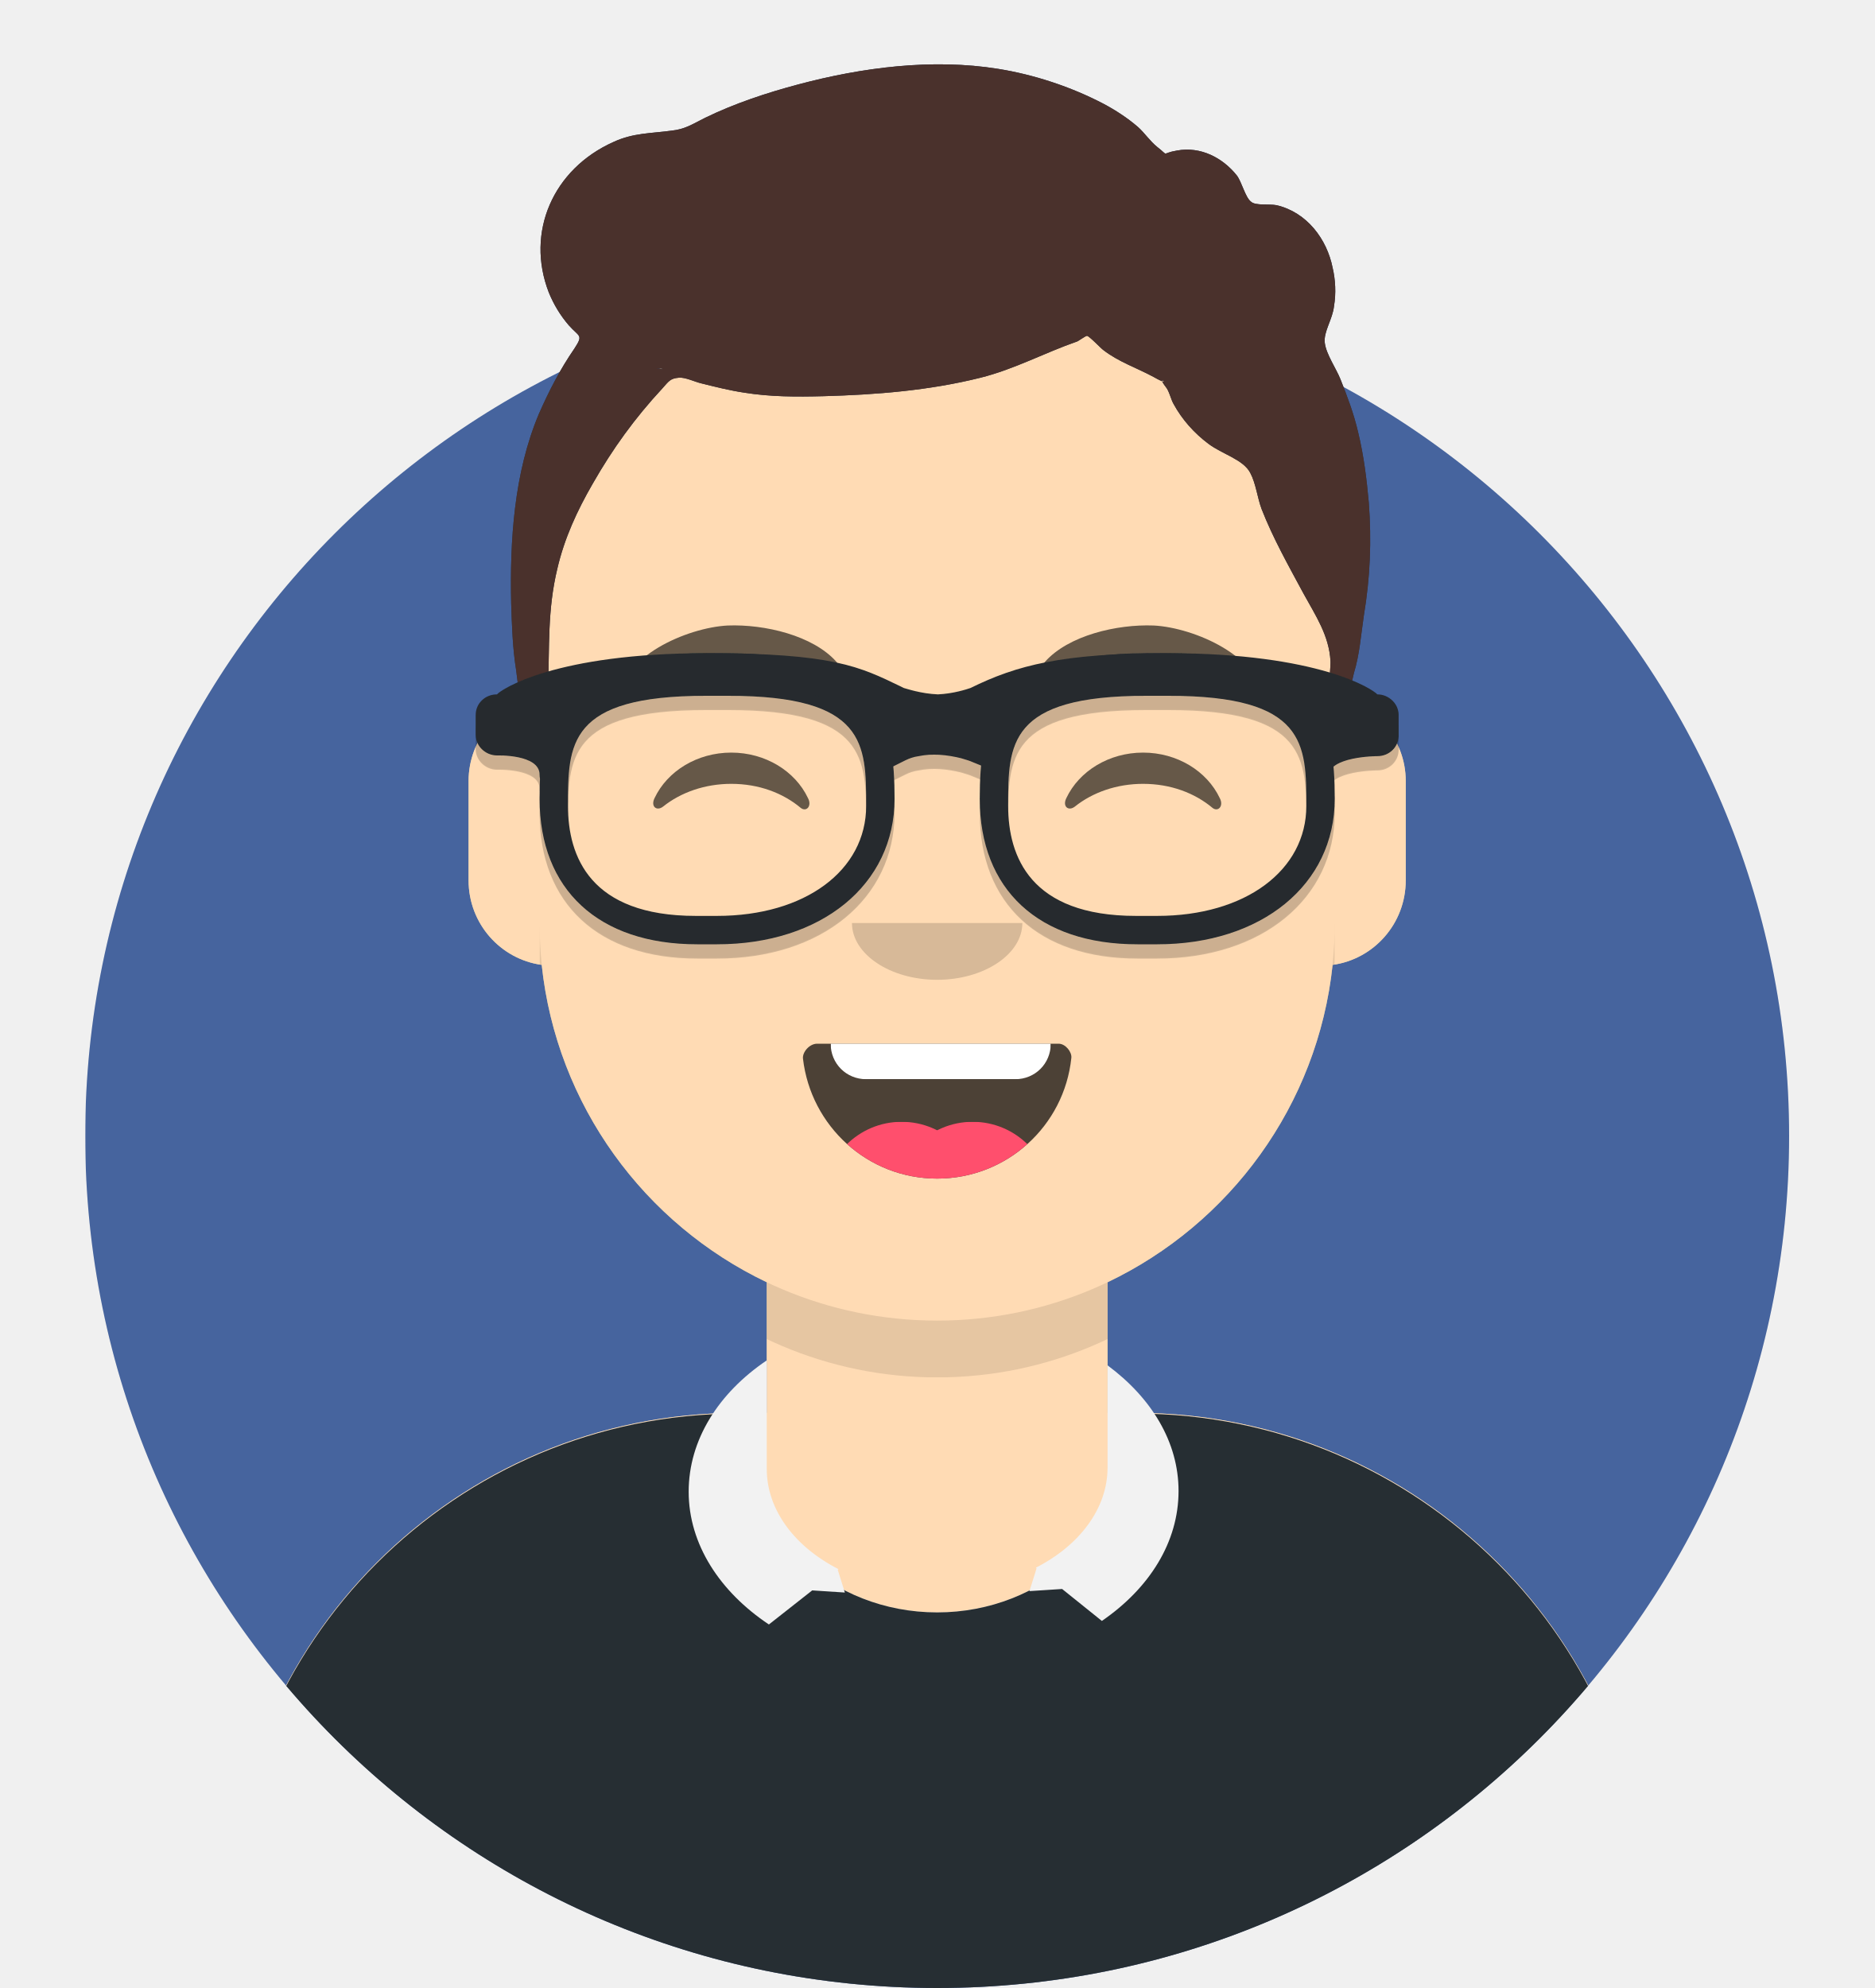
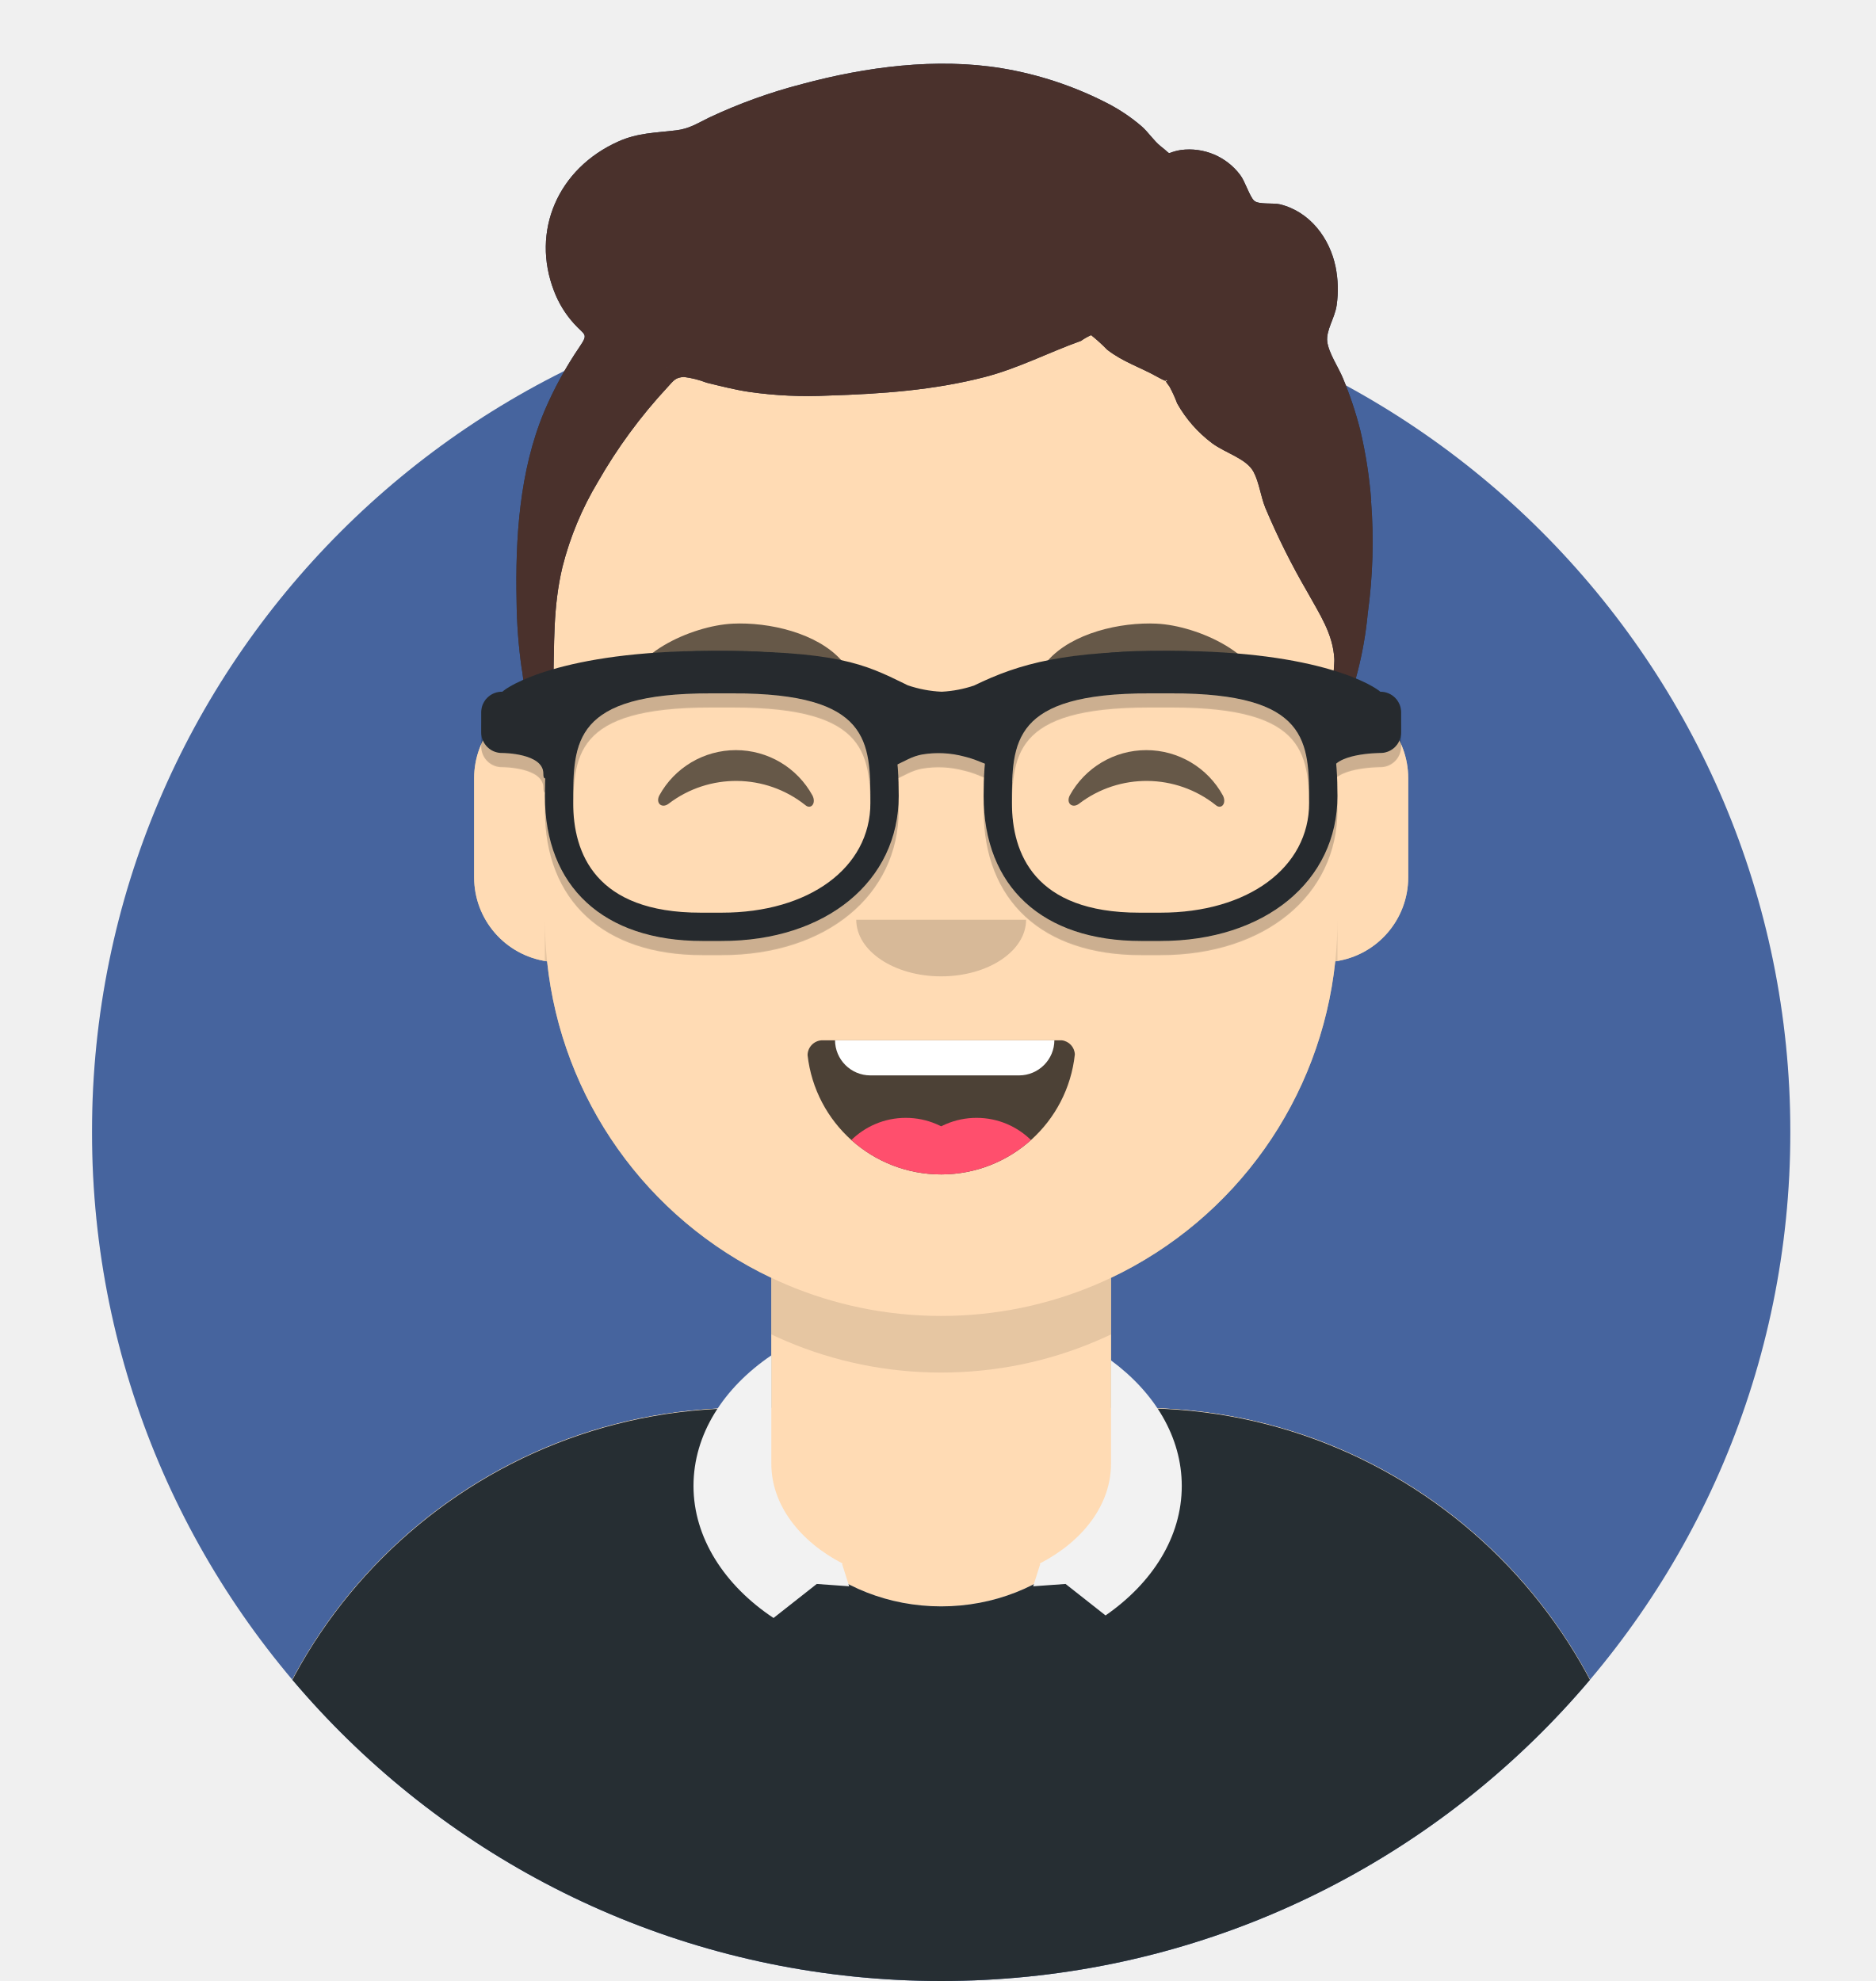
- <svg xmlns="http://www.w3.org/2000/svg" version="1.1" id="Layer_1" x="0px" y="0px" viewBox="0 0 264 280" style="enable-background:new 0 0 264 280;" xml:space="preserve">
-   <style type="text/css">
- 	.st0{fill-rule:evenodd;clip-rule:evenodd;fill:#E6E6E6;}
- 	.st1{filter:url(#Adobe_OpacityMaskFilter);}
- 	.st2{fill-rule:evenodd;clip-rule:evenodd;fill:#FFFFFF;}
- 	.st3{mask:url(#mask-2_1_);}
- 	.st4{fill-rule:evenodd;clip-rule:evenodd;fill:#46649E;}
- 	.st5{filter:url(#Adobe_OpacityMaskFilter_1_);}
- 	.st6{mask:url(#mask-4_1_);}
- 	.st7{fill-rule:evenodd;clip-rule:evenodd;fill:#D0C6AC;}
- 	.st8{filter:url(#Adobe_OpacityMaskFilter_2_);}
- 	.st9{mask:url(#mask-6_1_);}
- 	.st10{fill-rule:evenodd;clip-rule:evenodd;fill:#FFDBB4;}
- 	.st11{filter:url(#Adobe_OpacityMaskFilter_3_);}
- 	.st12{mask:url(#mask-6_2_);fill-rule:evenodd;clip-rule:evenodd;fill-opacity:0.1;}
- 	.st13{filter:url(#Adobe_OpacityMaskFilter_4_);}
- 	.st14{mask:url(#react-mask-992_1_);}
- 	.st15{fill-rule:evenodd;clip-rule:evenodd;fill:#262E33;}
- 	.st16{fill-rule:evenodd;clip-rule:evenodd;fill:#F2F2F2;}
- 	.st17{fill-rule:evenodd;clip-rule:evenodd;fill-opacity:0.7;}
- 	.st18{filter:url(#Adobe_OpacityMaskFilter_5_);}
- 	.st19{mask:url(#react-mask-702_1_);fill-rule:evenodd;clip-rule:evenodd;fill:#FFFFFF;}
- 	.st20{filter:url(#Adobe_OpacityMaskFilter_6_);}
- 	.st21{mask:url(#react-mask-702_2_);}
- 	.st22{fill-rule:evenodd;clip-rule:evenodd;fill:#FF4F6D;}
- 	.st23{fill-rule:evenodd;clip-rule:evenodd;fill-opacity:0.16;}
- 	.st24{fill-rule:evenodd;clip-rule:evenodd;fill-opacity:0.6;}
- 	.st25{filter:url(#Adobe_OpacityMaskFilter_7_);}
- 	.st26{mask:url(#react-mask-909_1_);}
- 	.st27{fill-rule:evenodd;clip-rule:evenodd;fill:#28354B;}
- 	.st28{filter:url(#Adobe_OpacityMaskFilter_8_);}
- 	.st29{mask:url(#react-mask-908_1_);}
- 	.st30{fill-rule:evenodd;clip-rule:evenodd;fill:#4A312C;}
- 	.st31{filter:url(#react-filter-922);}
- 	.st32{fill:#252C2F;}
- </style>
-   <filter filterUnits="objectBoundingBox" height="109.8%" id="react-filter-922" width="101.5%" x="-0.8%" y="-2.4%">
-     <feOffset dx="0" dy="2" in="SourceAlpha" result="shadowOffsetOuter1" />
-     <feColorMatrix in="shadowOffsetOuter1" result="shadowMatrixOuter1" type="matrix" values="0 0 0 0 0   0 0 0 0 0   0 0 0 0 0  0 0 0 0.2 0">
- 		</feColorMatrix>
-     <feMerge>
-       <feMergeNode in="shadowMatrixOuter1" />
-       <feMergeNode in="SourceGraphic" />
-     </feMerge>
-   </filter>
-   <g id="Avataaar_1_">
-     <g id="Avataaar_x2F_Circle" transform="translate(-825, -1100)">
-       <g transform="translate(825, 1100)">
-         <g id="Circle" transform="translate(12, 40)">
-           <g id="Circle-Background">
-             <circle id="path-1_1_" class="st0" cx="120" cy="120" r="120" />
-           </g>
-           <defs>
-             <filter id="Adobe_OpacityMaskFilter" filterUnits="userSpaceOnUse" x="0" y="0" width="240" height="240">
-               <feColorMatrix type="matrix" values="1 0 0 0 0  0 1 0 0 0  0 0 1 0 0  0 0 0 1 0" />
-             </filter>
-           </defs>
-           <mask maskUnits="userSpaceOnUse" x="0" y="0" width="240" height="240" id="mask-2_1_">
-             <g class="st1">
-               <circle id="path-1_2_" class="st2" cx="120" cy="120" r="120" />
-             </g>
-           </mask>
-           <g id="Color_x2F_Palette_x2F_Blue-01" class="st3">
-             <rect id="_xD83D__xDD8D_Color" class="st4" width="240" height="240" />
+ <svg xmlns="http://www.w3.org/2000/svg" id="Layer_1" data-name="Layer 1" viewBox="0 0 265 280">
+   <defs>
+     <style>.cls-1,.cls-2{fill:#fff;}.cls-11,.cls-12,.cls-15,.cls-16,.cls-2,.cls-20,.cls-21,.cls-23,.cls-7{fill-rule:evenodd;}.cls-12,.cls-3{fill:#e6e6e6;}.cls-4{mask:url(#mask);}.cls-5{fill:#46649e;}.cls-6{mask:url(#mask-2-2);}.cls-7{fill:#d0c6ac;}.cls-8{mask:url(#mask-3);}.cls-9{fill:#ffdbb4;}.cls-10{mask:url(#mask-4-2);}.cls-11{fill-opacity:0.1;}.cls-13{mask:url(#mask-5);}.cls-14{fill:#262e33;}.cls-15{fill:#f2f2f2;}.cls-16{fill-opacity:0.7;}.cls-17{mask:url(#mask-6-3);}.cls-18{mask:url(#mask-7);}.cls-19{fill:#ff4f6d;}.cls-20{fill-opacity:0.16;}.cls-21{fill-opacity:0.6;}.cls-22{mask:url(#mask-8);}.cls-23{fill:#28354b;}.cls-24{mask:url(#mask-9);}.cls-25{fill:#4a312c;}.cls-26{filter:url(#react-filter-73);}.cls-27{fill:#252c2f;}</style>
+     <mask id="mask" x="13" y="40" width="240" height="240" maskUnits="userSpaceOnUse">
+       <g transform="translate(1)">
+         <g id="mask-2">
+           <circle id="path-1" class="cls-1" cx="132" cy="160" r="120" />
+         </g>
+       </g>
+     </mask>
+     <mask id="mask-2-2" x="1" y="0" width="264" height="280" maskUnits="userSpaceOnUse">
+       <g transform="translate(1)">
+         <g id="mask-4">
+           <path id="path-3" class="cls-2" d="M12,160a120,120,0,0,0,240,0h12V0H0V160Z" />
+         </g>
+       </g>
+     </mask>
+     <mask id="mask-3" x="1" y="36" width="264" height="244" maskUnits="userSpaceOnUse">
+       <g transform="translate(1)">
+         <g id="mask-6">
+           <path id="path-5" class="cls-2" d="M156,180.61V199h4a72,72,0,0,1,72,72v9H32v-9a72,72,0,0,1,72-72h4V180.61a56,56,0,0,1-31.69-44.73A12,12,0,0,1,66,124V110A12,12,0,0,1,76,98.17V92h0a56,56,0,0,1,56-56h0a56,56,0,0,1,56,56v6.17A12,12,0,0,1,198,110v14a12,12,0,0,1-10.31,11.88A56,56,0,0,1,156,180.61Z" />
+         </g>
+       </g>
+     </mask>
+     <mask id="mask-4-2" x="33" y="36" width="200" height="244" maskUnits="userSpaceOnUse">
+       <g transform="translate(1)">
+         <g id="mask-6-2" data-name="mask-6">
+           <path id="path-5-2" data-name="path-5" class="cls-2" d="M156,180.61V199h4a72,72,0,0,1,72,72v9H32v-9a72,72,0,0,1,72-72h4V180.61a56,56,0,0,1-31.69-44.73A12,12,0,0,1,66,124V110A12,12,0,0,1,76,98.17V92h0a56,56,0,0,1,56-56h0a56,56,0,0,1,56,56v6.17A12,12,0,0,1,198,110v14a12,12,0,0,1-10.31,11.88A56,56,0,0,1,156,180.61Z" />
+         </g>
+       </g>
+     </mask>
+     <mask id="mask-5" x="1" y="170" width="264" height="110" maskUnits="userSpaceOnUse">
+       <g transform="translate(1)">
+         <g id="react-mask-115">
+           <path id="react-path-114" class="cls-2" d="M105.19,199.05H104a72,72,0,0,0-72,72V280H232v-8.95a72,72,0,0,0-72-72h-1.19a24.91,24.91,0,0,1,.19,3c0,13.81-12.09,25-27,25s-27-11.19-27-25A24.91,24.91,0,0,1,105.19,199.05Z" />
+         </g>
+       </g>
+     </mask>
+     <mask id="mask-6-3" x="114.11" y="136" width="37.79" height="30" maskUnits="userSpaceOnUse">
+       <g transform="translate(1)">
+         <g id="react-mask-121">
+           <path id="react-path-120" class="cls-2" d="M113.12,149.13a19,19,0,0,0,37.77-.09,2.09,2.09,0,0,0-1.85-2H115.09A2.13,2.13,0,0,0,113.12,149.13Z" />
+         </g>
+       </g>
+     </mask>
+     <mask id="mask-7" x="114.11" y="147" width="37.79" height="33" maskUnits="userSpaceOnUse">
+       <g transform="translate(1)">
+         <g id="react-mask-121-2" data-name="react-mask-121">
+           <path id="react-path-120-2" data-name="react-path-120" class="cls-2" d="M113.12,149.13a19,19,0,0,0,37.77-.09,2.09,2.09,0,0,0-1.85-2H115.09A2.13,2.13,0,0,0,113.12,149.13Z" />
+         </g>
+       </g>
+     </mask>
+     <mask id="mask-8" x="1" y="0" width="264" height="280" maskUnits="userSpaceOnUse">
+       <g transform="translate(1)">
+         <g id="react-mask-58">
+           <rect id="react-path-60" class="cls-1" width="264" height="280" />
+         </g>
+       </g>
+     </mask>
+     <mask id="mask-9" x="0" y="0" width="264" height="280" maskUnits="userSpaceOnUse">
+       <g transform="translate(1)">
+         <g id="react-mask-57">
+           <path id="react-path-59" class="cls-2" d="M93.25,52c.12-.05-.18-.07-.91-.06.89,0,1.19,0,.91.06M85.12,36.3s0,.15,0,0M192.77,70.77a64.36,64.36,0,0,0-1.52-9.86,52.61,52.61,0,0,0-2.49-7.49c-.61-1.48-2-3.52-2.2-5.13s1.07-3.32,1.33-5.16a16,16,0,0,0-.16-5.44c-.83-4-3.59-7.76-7.85-8.81-.95-.23-3,.06-3.64-.5s-1.31-2.8-2-3.67a9,9,0,0,0-8.36-3.51c-2.42.41-1,.91-2.84-.51-1-.79-1.75-2-2.73-2.85a24.89,24.89,0,0,0-4.89-3.28,50.67,50.67,0,0,0-14.85-4.91c-9.28-1.52-19.19-.2-28.19,2.22a75,75,0,0,0-13.15,4.74c-1.78.87-2.81,1.58-4.67,1.81-2.93.36-5.41.34-8.18,1.58C77.83,23.82,74,32.69,77.31,41.18a14.51,14.51,0,0,0,2.82,4.58c1.52,1.68,2.07,1.35.76,3.28a53.09,53.09,0,0,0-5,9.17C72.4,66.61,71.81,76.08,72,85a72.57,72.57,0,0,0,.71,9.42C73,95.8,73,98.33,74,99.33a2,2,0,0,0,2,.58c1.71-.47,1.13-1.73,1.17-2.9.19-5.89-.07-11.09,1.32-16.9a44.63,44.63,0,0,1,5-12,72.35,72.35,0,0,1,9.81-13.35c.92-1,1.12-1.4,2.35-1.48a13.67,13.67,0,0,1,3.2.81c2,.49,4,1,6,1.3a58.49,58.49,0,0,0,11.22.52c7.43-.23,14.88-.75,22.09-2.62,4.78-1.24,9-3.47,13.6-5.11a8.1,8.1,0,0,1,1.43-.81,23.16,23.16,0,0,1,2.26,2.05c2.23,1.74,4.67,2.48,7.07,3.83,3,1.66.09-.72,1.73,1.36a18.25,18.25,0,0,1,1.1,2.41,18.17,18.17,0,0,0,4.93,5.62c2,1.47,4.9,2.18,5.89,4.1.77,1.47,1,3.48,1.65,5.06a102.77,102.77,0,0,0,5.93,11.88c1.73,3.14,3.62,5.89,3.81,9.47.07,1.25-1.12,8.74,1.78,6.46.43-.34,1.35-4.15,1.54-4.8a52.64,52.64,0,0,0,1.4-8.09,74.27,74.27,0,0,0,.47-15.91" />
+         </g>
+       </g>
+     </mask>
+     <filter id="react-filter-73" x="-0.8%" y="-2.4%" width="101.5%" height="109.8%" name="react-filter-73">
+       <feOffset result="shadowOffsetOuter1" dy="2" in="SourceAlpha" />
+       <feColorMatrix result="shadowMatrixOuter1" values="0 0 0 0 0 0 0 0 0 0 0 0 0 0 0 0 0 0 0.2 0" in="shadowOffsetOuter1" />
+       <feMerge>
+         <feMergeNode in="shadowMatrixOuter1" />
+         <feMergeNode in="SourceGraphic" />
+       </feMerge>
+     </filter>
+   </defs>
+   <g id="Avataaar">
+     <g id="Avataaar_Circle" data-name="Avataaar/Circle">
+       <g id="Circle">
+         <g id="Circle-Background">
+           <circle id="path-1-2" data-name="path-1" class="cls-3" cx="133" cy="160" r="120" />
+         </g>
+         <g class="cls-4">
+           <g id="Color_Palette_Blue-01" data-name="Color/Palette/Blue-01">
+             <rect id="_Color" data-name="🖍Color" class="cls-5" x="13" y="40" width="240" height="240" />
          </g>
        </g>
-         <g id="Mask">
- 			</g>
-         <defs>
-           <filter id="Adobe_OpacityMaskFilter_1_" filterUnits="userSpaceOnUse" x="-1" y="0" width="265" height="280">
-             <feColorMatrix type="matrix" values="1 0 0 0 0  0 1 0 0 0  0 0 1 0 0  0 0 0 1 0" />
-           </filter>
-         </defs>
-         <mask maskUnits="userSpaceOnUse" x="-1" y="0" width="265" height="280" id="mask-4_1_">
-           <g class="st5">
-             <path id="path-3_1_" class="st2" d="M12,160c0,66.3,53.7,120,120,120s120-53.7,120-120h12V0H0v160H12z" />
-           </g>
-         </mask>
-         <g id="Avataaar" class="st6">
-           <g id="Body" transform="translate(32, 36)">
-             <g>
-               <path id="path-5_1_" class="st7" d="M124,144.6V163h4l0,0c39.8,0,72,32.2,72,72v9H0v-9c0-39.8,32.2-72,72-72l0,0h4v-18.4        c-17.2-8.2-29.6-24.9-31.7-44.7C38.5,99.1,34,94.1,34,88V74c0-5.9,4.3-10.9,10-11.8V56l0,0c0-30.9,25.1-56,56-56l0,0l0,0        c30.9,0,56,25.1,56,56v6.2c5.7,1,10,5.9,10,11.8v14c0,6.1-4.5,11.1-10.3,11.9C153.6,119.7,141.2,136.4,124,144.6z" />
-             </g>
-             <defs>
-               <filter id="Adobe_OpacityMaskFilter_2_" filterUnits="userSpaceOnUse" x="-32" y="0" width="264" height="244">
-                 <feColorMatrix type="matrix" values="1 0 0 0 0  0 1 0 0 0  0 0 1 0 0  0 0 0 1 0" />
-               </filter>
-             </defs>
-             <mask maskUnits="userSpaceOnUse" x="-32" y="0" width="264" height="244" id="mask-6_1_">
-               <g class="st8">
-                 <path id="path-5_2_" class="st2" d="M124,144.6V163h4l0,0c39.8,0,72,32.2,72,72v9H0v-9c0-39.8,32.2-72,72-72l0,0h4v-18.4         c-17.2-8.2-29.6-24.9-31.7-44.7C38.5,99.1,34,94.1,34,88V74c0-5.9,4.3-10.9,10-11.8V56l0,0c0-30.9,25.1-56,56-56l0,0l0,0         c30.9,0,56,25.1,56,56v6.2c5.7,1,10,5.9,10,11.8v14c0,6.1-4.5,11.1-10.3,11.9C153.6,119.7,141.2,136.4,124,144.6z" />
-               </g>
-             </mask>
-             <g id="Skin_x2F__xD83D__xDC76__xD83C__xDFFD_-03-Brown" class="st9">
-               <g id="Color" transform="translate(-32, 0)">
-                 <rect class="st10" width="264" height="244" />
-               </g>
-             </g>
-             <defs>
-               <filter id="Adobe_OpacityMaskFilter_3_" filterUnits="userSpaceOnUse" x="44" y="79" width="112" height="79">
-                 <feColorMatrix type="matrix" values="1 0 0 0 0  0 1 0 0 0  0 0 1 0 0  0 0 0 1 0" />
-               </filter>
-             </defs>
-             <mask maskUnits="userSpaceOnUse" x="44" y="79" width="112" height="79" id="mask-6_2_">
-               <g class="st11">
-                 <path id="path-5_3_" class="st2" d="M124,144.6V163h4l0,0c39.8,0,72,32.2,72,72v9H0v-9c0-39.8,32.2-72,72-72l0,0h4v-18.4         c-17.2-8.2-29.6-24.9-31.7-44.7C38.5,99.1,34,94.1,34,88V74c0-5.9,4.3-10.9,10-11.8V56l0,0c0-30.9,25.1-56,56-56l0,0l0,0         c30.9,0,56,25.1,56,56v6.2c5.7,1,10,5.9,10,11.8v14c0,6.1-4.5,11.1-10.3,11.9C153.6,119.7,141.2,136.4,124,144.6z" />
-               </g>
-             </mask>
-             <path id="Neck-Shadow" class="st12" d="M156,79v23c0,30.9-25.1,56-56,56s-56-25.1-56-56V79v15c0,30.9,25.1,56,56,56       s56-25.1,56-56V79z" />
-           </g>
-           <g id="Clothing_x2F_Collar-_x2B_-Sweater" transform="translate(0, 170)">
-             <g id="Clothes">
-               <path id="react-path-991_1_" class="st0" d="M105.2,29.1H104l0,0c-39.8,0-72,32.2-72,72v8.9h200v-8.9c0-39.8-32.2-72-72-72        l0,0h-1.2c0.1,1,0.2,2,0.2,3c0,13.8-12.1,25-27,25s-27-11.2-27-25C105,31,105.1,30,105.2,29.1z" />
-             </g>
-             <defs>
-               <filter id="Adobe_OpacityMaskFilter_4_" filterUnits="userSpaceOnUse" x="0" y="0" width="264" height="110">
-                 <feColorMatrix type="matrix" values="1 0 0 0 0  0 1 0 0 0  0 0 1 0 0  0 0 0 1 0" />
-               </filter>
-             </defs>
-             <mask maskUnits="userSpaceOnUse" x="0" y="0" width="264" height="110" id="react-mask-992_1_">
-               <g class="st13">
-                 <path id="react-path-991_2_" class="st2" d="M105.2,29.1H104l0,0c-39.8,0-72,32.2-72,72v8.9h200v-8.9c0-39.8-32.2-72-72-72         l0,0h-1.2c0.1,1,0.2,2,0.2,3c0,13.8-12.1,25-27,25s-27-11.2-27-25C105,31,105.1,30,105.2,29.1z" />
-               </g>
-             </mask>
-             <g id="Color_x2F_Palette_x2F_Gray-01" class="st14">
-               <rect id="_xD83D__xDD8D_Color_1_" class="st15" width="264" height="110" />
-             </g>
-             <path id="Collar" class="st16" d="M156,22.3c6.2,4.6,10,10.8,10,17.7c0,7.2-4.1,13.7-10.8,18.3l-5.6-4.5l-4.6,0.3l1-3.2       l-0.1-0.1c6.1-3.1,10.1-8.3,10.1-14.1V22.3z M108,21.6c-6.8,4.6-11,11.2-11,18.5c0,7.4,4.4,14.1,11.3,18.7l6.1-4.8l4.6,0.3       l-1-3.2l0.1-0.1C112,47.9,108,42.7,108,36.9V21.6z" />
-           </g>
-           <g id="Face" transform="translate(76, 82)">
-             <g id="Mouth_x2F_Smile" transform="translate(2, 52)">
-               <g id="Mouth">
-                 <path id="react-path-701_1_" class="st17" d="M35.1,15.1C36.2,24.6,44.2,32,54,32c9.8,0,17.9-7.4,18.9-17         c0.1-0.8-0.8-2-1.8-2c-14.9,0-26.3,0-34,0C36,13,35,14.2,35.1,15.1z" />
-               </g>
-               <defs>
-                 <filter id="Adobe_OpacityMaskFilter_5_" filterUnits="userSpaceOnUse" x="39" y="2" width="31" height="16">
-                   <feColorMatrix type="matrix" values="1 0 0 0 0  0 1 0 0 0  0 0 1 0 0  0 0 0 1 0" />
-                 </filter>
-               </defs>
-               <mask maskUnits="userSpaceOnUse" x="39" y="2" width="31" height="16" id="react-mask-702_1_">
-                 <g class="st18">
-                   <path id="react-path-701_2_" class="st2" d="M35.1,15.1C36.2,24.6,44.2,32,54,32c9.8,0,17.9-7.4,18.9-17          c0.1-0.8-0.8-2-1.8-2c-14.9,0-26.3,0-34,0C36,13,35,14.2,35.1,15.1z" />
-                 </g>
-               </mask>
-               <path id="Teeth" class="st19" d="M44,2h21c2.8,0,5,2.2,5,5v6c0,2.8-2.2,5-5,5H44c-2.8,0-5-2.2-5-5V7C39,4.2,41.2,2,44,2z" />
-               <defs>
-                 <filter id="Adobe_OpacityMaskFilter_6_" filterUnits="userSpaceOnUse" x="38" y="24" width="32" height="22">
-                   <feColorMatrix type="matrix" values="1 0 0 0 0  0 1 0 0 0  0 0 1 0 0  0 0 0 1 0" />
-                 </filter>
-               </defs>
-               <mask maskUnits="userSpaceOnUse" x="38" y="24" width="32" height="22" id="react-mask-702_2_">
-                 <g class="st20">
-                   <path id="react-path-701_3_" class="st2" d="M35.1,15.1C36.2,24.6,44.2,32,54,32c9.8,0,17.9-7.4,18.9-17          c0.1-0.8-0.8-2-1.8-2c-14.9,0-26.3,0-34,0C36,13,35,14.2,35.1,15.1z" />
-                 </g>
-               </mask>
-               <g id="Tongue" class="st21">
-                 <g transform="translate(38, 24)">
-                   <circle class="st22" cx="11" cy="11" r="11" />
-                   <circle class="st22" cx="21" cy="11" r="11" />
+       </g>
+       <g class="cls-6">
+         <g id="Avataaar-2" data-name="Avataaar">
+           <g id="Body">
+             <path id="path-5-3" data-name="path-5" class="cls-7" d="M156,180.61V199h4a72,72,0,0,1,72,72v9H32v-9a72,72,0,0,1,72-72h4V180.61a56,56,0,0,1-31.69-44.73A12,12,0,0,1,66,124V110A12,12,0,0,1,76,98.17V92h0a56,56,0,0,1,56-56h0a56,56,0,0,1,56,56v6.17A12,12,0,0,1,198,110v14a12,12,0,0,1-10.31,11.88A56,56,0,0,1,156,180.61Z" transform="translate(1)" />
+             <g class="cls-8">
+               <g id="Skin_-03-Brown" data-name="Skin/👶🏽-03-Brown">
+                 <g id="Color">
+                   <rect class="cls-9" x="1" y="36" width="264" height="244" />
                </g>
              </g>
            </g>
-             <g id="Nose_x2F_Default" transform="translate(28, 40)">
-               <path id="Nose" class="st23" d="M16,8c0,4.4,5.4,8,12,8l0,0c6.6,0,12-3.6,12-8" />
+             <g class="cls-10">
+               <path id="Neck-Shadow" class="cls-11" d="M188,115v23a56,56,0,0,1-112,0v-8a56,56,0,0,0,112,0Z" transform="translate(1)" />
            </g>
-             <g id="Eyes_x2F_Happy-_xD83D__xDE01_" transform="translate(0, 8)">
-               <path id="Squint" class="st24" d="M16.2,22.4C18,18.6,22.2,16,27,16c4.8,0,9,2.6,10.8,6.4c0.6,1.1-0.2,2-1,1.4        c-2.5-2.1-5.9-3.4-9.8-3.4c-3.7,0-7.1,1.2-9.6,3.2C16.5,24.3,15.6,23.6,16.2,22.4z" />
-               <path id="Squint_1_" class="st24" d="M74.2,22.4C76,18.6,80.2,16,85,16c4.8,0,9,2.6,10.8,6.4c0.6,1.1-0.2,2-1,1.4        c-2.5-2.1-5.9-3.4-9.8-3.4c-3.7,0-7.1,1.2-9.6,3.2C74.5,24.3,73.6,23.6,74.2,22.4z" />
+           </g>
+           <g id="Clothing_Collar-_-Sweater" data-name="Clothing/Collar-+-Sweater">
+             <g id="Clothes">
+               <path id="react-path-114-2" data-name="react-path-114" class="cls-12" d="M105.19,199.05H104a72,72,0,0,0-72,72V280H232v-8.95a72,72,0,0,0-72-72h-1.19a24.91,24.91,0,0,1,.19,3c0,13.81-12.09,25-27,25s-27-11.19-27-25A24.91,24.91,0,0,1,105.19,199.05Z" transform="translate(1)" />
            </g>
-             <g id="Eyebrow_x2F_Natural_x2F_Default-Natural">
-               <path id="Eyebrow" class="st24" d="M26.5,6.1c-5.8,0.3-15.2,4.5-15,10.3c0,0.2,0.3,0.3,0.4,0.1c2.8-3,22.3-5.9,29.2-4.4        c0.6,0.1,1.1-0.5,0.7-0.9C38.5,7.5,31.7,5.9,26.5,6.1" />
-               <path id="Eyebrow_1_" class="st24" d="M86.5,6.1c5.8,0.3,15.2,4.5,15,10.3c0,0.2-0.3,0.3-0.4,0.1c-2.8-3-22.3-5.9-29.2-4.4        c-0.6,0.1-1.1-0.5-0.7-0.9C74.5,7.5,81.3,5.9,86.5,6.1" />
+             <g class="cls-13">
+               <g id="Color_Palette_Gray-01" data-name="Color/Palette/Gray-01">
+                 <rect id="_Color-2" data-name="🖍Color" class="cls-14" x="1" y="170" width="264" height="110" />
+               </g>
+             </g>
+             <path id="Collar" class="cls-15" d="M156,192.28c6.18,4.56,10,10.83,10,17.75,0,7.2-4.14,13.7-10.77,18.3l-5.65-4.45-4.58.33,1-3.15-.08-.06c6.1-3.15,10.08-8.3,10.08-14.12Zm-48-.71c-6.77,4.6-11,11.17-11,18.46s4.36,14.05,11.31,18.66l6.11-4.81,4.58.33-1-3.15.08-.06C112,217.85,108,212.7,108,206.88Z" transform="translate(1)" />
+           </g>
+           <g id="Face">
+             <g id="Mouth_Smile" data-name="Mouth/Smile">
+               <g id="Mouth">
+                 <path id="react-path-120-3" data-name="react-path-120" class="cls-16" d="M113.12,149.13a19,19,0,0,0,37.77-.09,2.09,2.09,0,0,0-1.85-2H115.09A2.13,2.13,0,0,0,113.12,149.13Z" transform="translate(1)" />
+               </g>
+               <g class="cls-17">
+                 <rect id="Teeth" class="cls-1" x="118" y="136" width="31" height="16" rx="5" />
+               </g>
+               <g class="cls-18">
+                 <g id="Tongue">
+                   <circle class="cls-19" cx="128" cy="169" r="11" />
+                   <circle class="cls-19" cx="138" cy="169" r="11" />
+                 </g>
+               </g>
+             </g>
+             <g id="Nose_Default" data-name="Nose/Default">
+               <path id="Nose" class="cls-20" d="M120,130c0,4.42,5.37,8,12,8h0c6.63,0,12-3.58,12-8" transform="translate(1)" />
+             </g>
+             <g id="Eyes_Happy-_" data-name="Eyes/Happy-😁">
+               <path id="Squint" class="cls-21" d="M92.16,112.45a12.34,12.34,0,0,1,21.66,0c.55,1.12-.24,2-1,1.36a15.72,15.72,0,0,0-19.35-.2C92.55,114.3,91.62,113.56,92.16,112.45Z" transform="translate(1)" />
+               <path id="Squint-2" data-name="Squint" class="cls-21" d="M150.16,112.45a12.34,12.34,0,0,1,21.66,0c.55,1.12-.24,2-1,1.36a15.72,15.72,0,0,0-19.35-.2C150.55,114.3,149.62,113.56,150.16,112.45Z" transform="translate(1)" />
+             </g>
+             <g id="Eyebrow_Natural_Default-Natural" data-name="Eyebrow/Natural/Default-Natural">
+               <path id="Eyebrow" class="cls-21" d="M102.55,88.15c-5.81.27-15.2,4.49-15,10.34a.25.25,0,0,0,.43.13c2.76-3,22.32-6,29.21-4.36.63.14,1.11-.48.71-.93-3.43-3.85-10.19-5.43-15.39-5.18" transform="translate(1)" />
+               <path id="Eyebrow-2" data-name="Eyebrow" class="cls-21" d="M162.45,88.15c5.81.27,15.2,4.49,15,10.34a.25.25,0,0,1-.43.13c-2.76-3-22.32-6-29.21-4.36-.63.14-1.11-.48-.71-.93,3.43-3.85,10.19-5.43,15.39-5.18" transform="translate(1)" />
            </g>
          </g>
          <g id="Top">
-             <g id="Mask_1_">
- 					</g>
-             <defs>
-               <filter id="Adobe_OpacityMaskFilter_7_" filterUnits="userSpaceOnUse" x="-1" y="0" width="264" height="280">
-                 <feColorMatrix type="matrix" values="1 0 0 0 0  0 1 0 0 0  0 0 1 0 0  0 0 0 1 0" />
-               </filter>
-             </defs>
-             <mask maskUnits="userSpaceOnUse" x="-1" y="0" width="264" height="280" id="react-mask-909_1_">
-               <g class="st25">
-                 <rect id="react-path-911_1_" class="st2" width="264" height="280" />
-               </g>
-             </mask>
-             <g id="Top_x2F_Short-Hair_x2F_Short-Curly" class="st26">
-               <g transform="translate(-1, 0)">
+             <g class="cls-22">
+               <g id="Top_Short-Hair_Short-Curly" data-name="Top/Short-Hair/Short-Curly">
                <g id="Short-Hair">
-                   <path id="react-path-910_1_" class="st27" d="M94.3,52c0.1-0.1-0.2-0.1-0.9-0.1C94.2,52,94.5,52,94.3,52 M86.1,36.3          C86.1,36.3,86.1,36.5,86.1,36.3 M193.8,70.8c-0.3-3.3-0.7-6.6-1.5-9.9c-0.6-2.6-1.5-5-2.5-7.5c-0.6-1.5-2-3.5-2.2-5.1          c-0.2-1.6,1.1-3.3,1.3-5.2c0.3-1.8,0.2-3.7-0.2-5.4c-0.8-4-3.6-7.8-7.9-8.8c-1-0.2-3,0.1-3.6-0.5c-0.8-0.6-1.3-2.8-2-3.7          c-2-2.5-5.1-4.1-8.4-3.5c-2.4,0.4-1,0.9-2.8-0.5c-1-0.8-1.8-2-2.7-2.8c-1.5-1.3-3.2-2.4-4.9-3.3c-4.6-2.4-9.8-4.1-14.8-4.9          c-9.3-1.5-19.2-0.2-28.2,2.2c-4.5,1.2-9,2.7-13.1,4.7c-1.8,0.9-2.8,1.6-4.7,1.8c-2.9,0.4-5.4,0.3-8.2,1.6          c-8.5,3.8-12.4,12.7-9.1,21.2c0.7,1.7,1.6,3.2,2.8,4.6c1.5,1.7,2.1,1.3,0.8,3.3c-2,2.9-3.6,6-5,9.2          C73.4,66.6,72.8,76.1,73,85c0.1,3.1,0.2,6.3,0.7,9.4c0.2,1.3,0.3,3.9,1.3,4.9c0.5,0.5,1.2,0.8,2,0.6          c1.7-0.5,1.1-1.7,1.2-2.9c0.2-5.9-0.1-11.1,1.3-16.9c1-4.3,2.8-8.2,5-12c2.8-4.9,5.9-9.2,9.8-13.4c0.9-1,1.1-1.4,2.3-1.5          c0.9-0.1,2.3,0.6,3.2,0.8c2,0.5,4,1,6,1.3c3.7,0.6,7.4,0.6,11.2,0.5c7.4-0.2,14.9-0.8,22.1-2.6c4.8-1.2,9-3.5,13.6-5.1          c0.1,0,1.2-0.8,1.4-0.8c0.3,0,2,1.8,2.3,2c2.2,1.7,4.7,2.5,7.1,3.8c3,1.7,0.1-0.7,1.7,1.4c0.5,0.6,0.7,1.7,1.1,2.4          c1.2,2.2,2.9,4.1,4.9,5.6c2,1.5,4.9,2.2,5.9,4.1c0.8,1.5,1,3.5,1.6,5.1c1.6,4.1,3.8,8,5.9,11.9c1.7,3.1,3.6,5.9,3.8,9.5          c0.1,1.2-1.1,8.7,1.8,6.5c0.4-0.3,1.4-4.2,1.5-4.8c0.8-2.6,1-5.4,1.4-8.1C194,81.3,194.2,76.2,193.8,70.8" />
+                   <path id="react-path-59-2" data-name="react-path-59" class="cls-23" d="M93.25,52c.12-.05-.18-.07-.91-.06.89,0,1.19,0,.91.06M85.12,36.3s0,.15,0,0M192.77,70.77a64.36,64.36,0,0,0-1.52-9.86,52.61,52.61,0,0,0-2.49-7.49c-.61-1.48-2-3.52-2.2-5.13s1.07-3.32,1.33-5.16a16,16,0,0,0-.16-5.44c-.83-4-3.59-7.76-7.85-8.81-.95-.23-3,.06-3.64-.5s-1.31-2.8-2-3.67a9,9,0,0,0-8.36-3.51c-2.42.41-1,.91-2.84-.51-1-.79-1.75-2-2.73-2.85a24.89,24.89,0,0,0-4.89-3.28,50.67,50.67,0,0,0-14.85-4.91c-9.28-1.52-19.19-.2-28.19,2.22a75,75,0,0,0-13.15,4.74c-1.78.87-2.81,1.58-4.67,1.81-2.93.36-5.41.34-8.18,1.58C77.83,23.82,74,32.69,77.31,41.18a14.51,14.51,0,0,0,2.82,4.58c1.52,1.68,2.07,1.35.76,3.28a53.09,53.09,0,0,0-5,9.17C72.4,66.61,71.81,76.08,72,85a72.57,72.57,0,0,0,.71,9.42C73,95.8,73,98.33,74,99.33a2,2,0,0,0,2,.58c1.71-.47,1.13-1.73,1.17-2.9.19-5.89-.07-11.09,1.32-16.9a44.63,44.63,0,0,1,5-12,72.35,72.35,0,0,1,9.81-13.35c.92-1,1.12-1.4,2.35-1.48a13.67,13.67,0,0,1,3.2.81c2,.49,4,1,6,1.3a58.49,58.49,0,0,0,11.22.52c7.43-.23,14.88-.75,22.09-2.62,4.78-1.24,9-3.47,13.6-5.11a8.1,8.1,0,0,1,1.43-.81,23.16,23.16,0,0,1,2.26,2.05c2.23,1.74,4.67,2.48,7.07,3.83,3,1.66.09-.72,1.73,1.36a18.25,18.25,0,0,1,1.1,2.41,18.17,18.17,0,0,0,4.93,5.62c2,1.47,4.9,2.18,5.89,4.1.77,1.47,1,3.48,1.65,5.06a102.77,102.77,0,0,0,5.93,11.88c1.73,3.14,3.62,5.89,3.81,9.47.07,1.25-1.12,8.74,1.78,6.46.43-.34,1.35-4.15,1.54-4.8a52.64,52.64,0,0,0,1.4-8.09,74.27,74.27,0,0,0,.47-15.91" transform="translate(1)" />
                </g>
-                 <defs>
-                   <filter id="Adobe_OpacityMaskFilter_8_" filterUnits="userSpaceOnUse" x="0" y="0" width="264" height="280">
-                     <feColorMatrix type="matrix" values="1 0 0 0 0  0 1 0 0 0  0 0 1 0 0  0 0 0 1 0" />
-                   </filter>
-                 </defs>
-                 <mask maskUnits="userSpaceOnUse" x="0" y="0" width="264" height="280" id="react-mask-908_1_">
-                   <g class="st28">
-                     <path id="react-path-910_2_" class="st2" d="M94.3,52c0.1-0.1-0.2-0.1-0.9-0.1C94.2,52,94.5,52,94.3,52 M86.1,36.3           C86.1,36.3,86.1,36.5,86.1,36.3 M193.8,70.8c-0.3-3.3-0.7-6.6-1.5-9.9c-0.6-2.6-1.5-5-2.5-7.5c-0.6-1.5-2-3.5-2.2-5.1           c-0.2-1.6,1.1-3.3,1.3-5.2c0.3-1.8,0.2-3.7-0.2-5.4c-0.8-4-3.6-7.8-7.9-8.8c-1-0.2-3,0.1-3.6-0.5c-0.8-0.6-1.3-2.8-2-3.7           c-2-2.5-5.1-4.1-8.4-3.5c-2.4,0.4-1,0.9-2.8-0.5c-1-0.8-1.8-2-2.7-2.8c-1.5-1.3-3.2-2.4-4.9-3.3c-4.6-2.4-9.8-4.1-14.8-4.9           c-9.3-1.5-19.2-0.2-28.2,2.2c-4.5,1.2-9,2.7-13.1,4.7c-1.8,0.9-2.8,1.6-4.7,1.8c-2.9,0.4-5.4,0.3-8.2,1.6           c-8.5,3.8-12.4,12.7-9.1,21.2c0.7,1.7,1.6,3.2,2.8,4.6c1.5,1.7,2.1,1.3,0.8,3.3c-2,2.9-3.6,6-5,9.2           C73.4,66.6,72.8,76.1,73,85c0.1,3.1,0.2,6.3,0.7,9.4c0.2,1.3,0.3,3.9,1.3,4.9c0.5,0.5,1.2,0.8,2,0.6           c1.7-0.5,1.1-1.7,1.2-2.9c0.2-5.9-0.1-11.1,1.3-16.9c1-4.3,2.8-8.2,5-12c2.8-4.9,5.9-9.2,9.8-13.4c0.9-1,1.1-1.4,2.3-1.5           c0.9-0.1,2.3,0.6,3.2,0.8c2,0.5,4,1,6,1.3c3.7,0.6,7.4,0.6,11.2,0.5c7.4-0.2,14.9-0.8,22.1-2.6c4.8-1.2,9-3.5,13.6-5.1           c0.1,0,1.2-0.8,1.4-0.8c0.3,0,2,1.8,2.3,2c2.2,1.7,4.7,2.5,7.1,3.8c3,1.7,0.1-0.7,1.7,1.4c0.5,0.6,0.7,1.7,1.1,2.4           c1.2,2.2,2.9,4.1,4.9,5.6c2,1.5,4.9,2.2,5.9,4.1c0.8,1.5,1,3.5,1.6,5.1c1.6,4.1,3.8,8,5.9,11.9c1.7,3.1,3.6,5.9,3.8,9.5           c0.1,1.2-1.1,8.7,1.8,6.5c0.4-0.3,1.4-4.2,1.5-4.8c0.8-2.6,1-5.4,1.4-8.1C194,81.3,194.2,76.2,193.8,70.8" />
-                   </g>
-                 </mask>
-                 <g id="Skin_x2F__xD83D__xDC76__xD83C__xDFFD_-03-Brown_1_" class="st29">
-                   <g id="Color_1_" transform="translate(0, 0) ">
-                     <rect class="st30" width="264" height="280" />
+                 <g class="cls-24">
+                   <g id="Skin_-03-Brown-2" data-name="Skin/👶🏽-03-Brown">
+                     <g id="Color-2" data-name="Color">
+                       <rect class="cls-25" width="264" height="280" />
+                     </g>
                  </g>
                </g>
-                 <g id="Top_x2F__x5F_Resources_x2F_Prescription-02" transform="translate(62, 85)">
-                   <g id="Wayfarers" transform="translate(6, 7)" class="st31">
-                     <path id="Left_1_" class="st32" d="M34,41h-2.8C17.3,41,9,33.3,9,20.5C9,10.1,10.8,0,32.5,0h2.9C57.2,0,59,10.1,59,20.5           C59,32.6,48.7,41,34,41z M32.4,6C13,6,13,12.8,13,21.5C13,28.6,16.1,37,31,37h3c12.4,0,21-6.4,21-15.5C55,12.8,55,6,35.6,6           H32.4z" />
-                     <path id="Right_1_" class="st32" d="M96,41h-2.8C79.3,41,71,33.3,71,20.5C71,10.1,72.8,0,94.5,0h2.9           C119.2,0,121,10.1,121,20.5C121,32.6,110.7,41,96,41z M94.4,6C75,6,75,12.8,75,21.5C75,28.6,78.1,37,93,37h3           c12.4,0,21-6.4,21-15.5C117,12.8,117,6,97.6,6H94.4z" />
-                     <path id="Stuff_1_" class="st32" d="M3,5.8C3.6,5.1,11.2,0,32.5,0c17.9,0,21.6,1.9,27.4,4.7l0.4,0.2           c0.4,0.1,2.4,0.8,4.8,0.9c2.2-0.1,4-0.7,4.6-0.9C76.2,1.7,82.6,0,97.5,0c21.3,0,28.9,5.1,29.5,5.8c1.6,0,3,1.3,3,2.9v2.9           c0,1.6-1.3,2.9-3,2.9c0,0-6.9,0-6.9,2.9s-2-4.2-2-5.8V8.7c-3.6-1.4-10.1-3.9-20.7-3.9C85.7,4.8,79.8,6.9,74.7,9l0.1,0.1           l0,2l-2.2,5.3l-2.7-1.1c-0.2-0.1-0.8-0.3-1.5-0.5c-2-0.5-4.1-0.7-6-0.3c-0.7,0.1-1.3,0.3-1.9,0.6l-2.6,1.3l-2.6-5.2           l0.1-2.3l0.1-0.2c-4.4-2-8.4-4.1-22.8-4.1c-10.6,0-17.1,2.6-20.7,3.9v2.8c0,1.6-3,8.7-3,5.8S3,14.4,3,14.4           c-1.6,0-3-1.3-3-2.9V8.7C0,7.1,1.3,5.8,3,5.8z" />
+                 <g id="Top__Resources_Prescription-02" data-name="Top/_Resources/Prescription-02">
+                   <g id="Wayfarers" class="cls-26">
+                     <path id="Left" class="cls-27" d="M101,133H98.24C84.31,133,76,125.34,76,112.5,76,102.13,77.82,92,99.53,92h2.94C124.18,92,126,102.13,126,112.5,126,124.57,115.72,133,101,133ZM99.39,98C80,98,80,104.84,80,113.5c0,7.07,3.12,15.5,18,15.5h3c12.36,0,21-6.37,21-15.5,0-8.66,0-15.5-19.39-15.5Z" transform="translate(1)" />
+                     <path id="Right" class="cls-27" d="M163,133h-2.76c-13.93,0-22.24-7.66-22.24-20.5,0-10.37,1.82-20.5,23.53-20.5h2.94C186.18,92,188,102.13,188,112.5,188,124.57,177.72,133,163,133Zm-1.61-35C142,98,142,104.84,142,113.5c0,7.07,3.12,15.5,18,15.5h3c12.36,0,21-6.37,21-15.5,0-8.66,0-15.5-19.39-15.5Z" transform="translate(1)" />
+                     <path id="Stuff" class="cls-27" d="M70,97.77C70.65,97.1,78.21,92,99.5,92c17.85,0,21.63,1.85,27.35,4.65l.42.21a17.16,17.16,0,0,0,4.81.91,17.13,17.13,0,0,0,4.56-.87c6.53-3.18,12.92-4.9,27.86-4.9,21.29,0,28.85,5.1,29.55,5.77a2.92,2.92,0,0,1,2.95,2.89v2.88a2.92,2.92,0,0,1-2.95,2.89s-6.91,0-6.91,2.88-2-4.17-2-5.77v-2.81a52.76,52.76,0,0,0-20.68-3.94c-11.84,0-17.74,2.1-22.8,4.18l.06.14v2l-2.22,5.35-2.74-1.08a12,12,0,0,0-1.5-.45,14,14,0,0,0-6-.28,7.65,7.65,0,0,0-1.89.64l-2.64,1.29-2.64-5.16.11-2.3.08-.19c-4.36-2-8.38-4.12-22.82-4.12a52.76,52.76,0,0,0-20.68,3.94v2.81c0,1.6-3,8.66-3,5.77S70,106.43,70,106.43a2.92,2.92,0,0,1-3-2.89v-2.88A2.92,2.92,0,0,1,70,97.77Z" transform="translate(1)" />
                  </g>
                </g>
              </g>
            </g>
          </g>
        </g>
      </g>
    </g>
  </g>
</svg>
